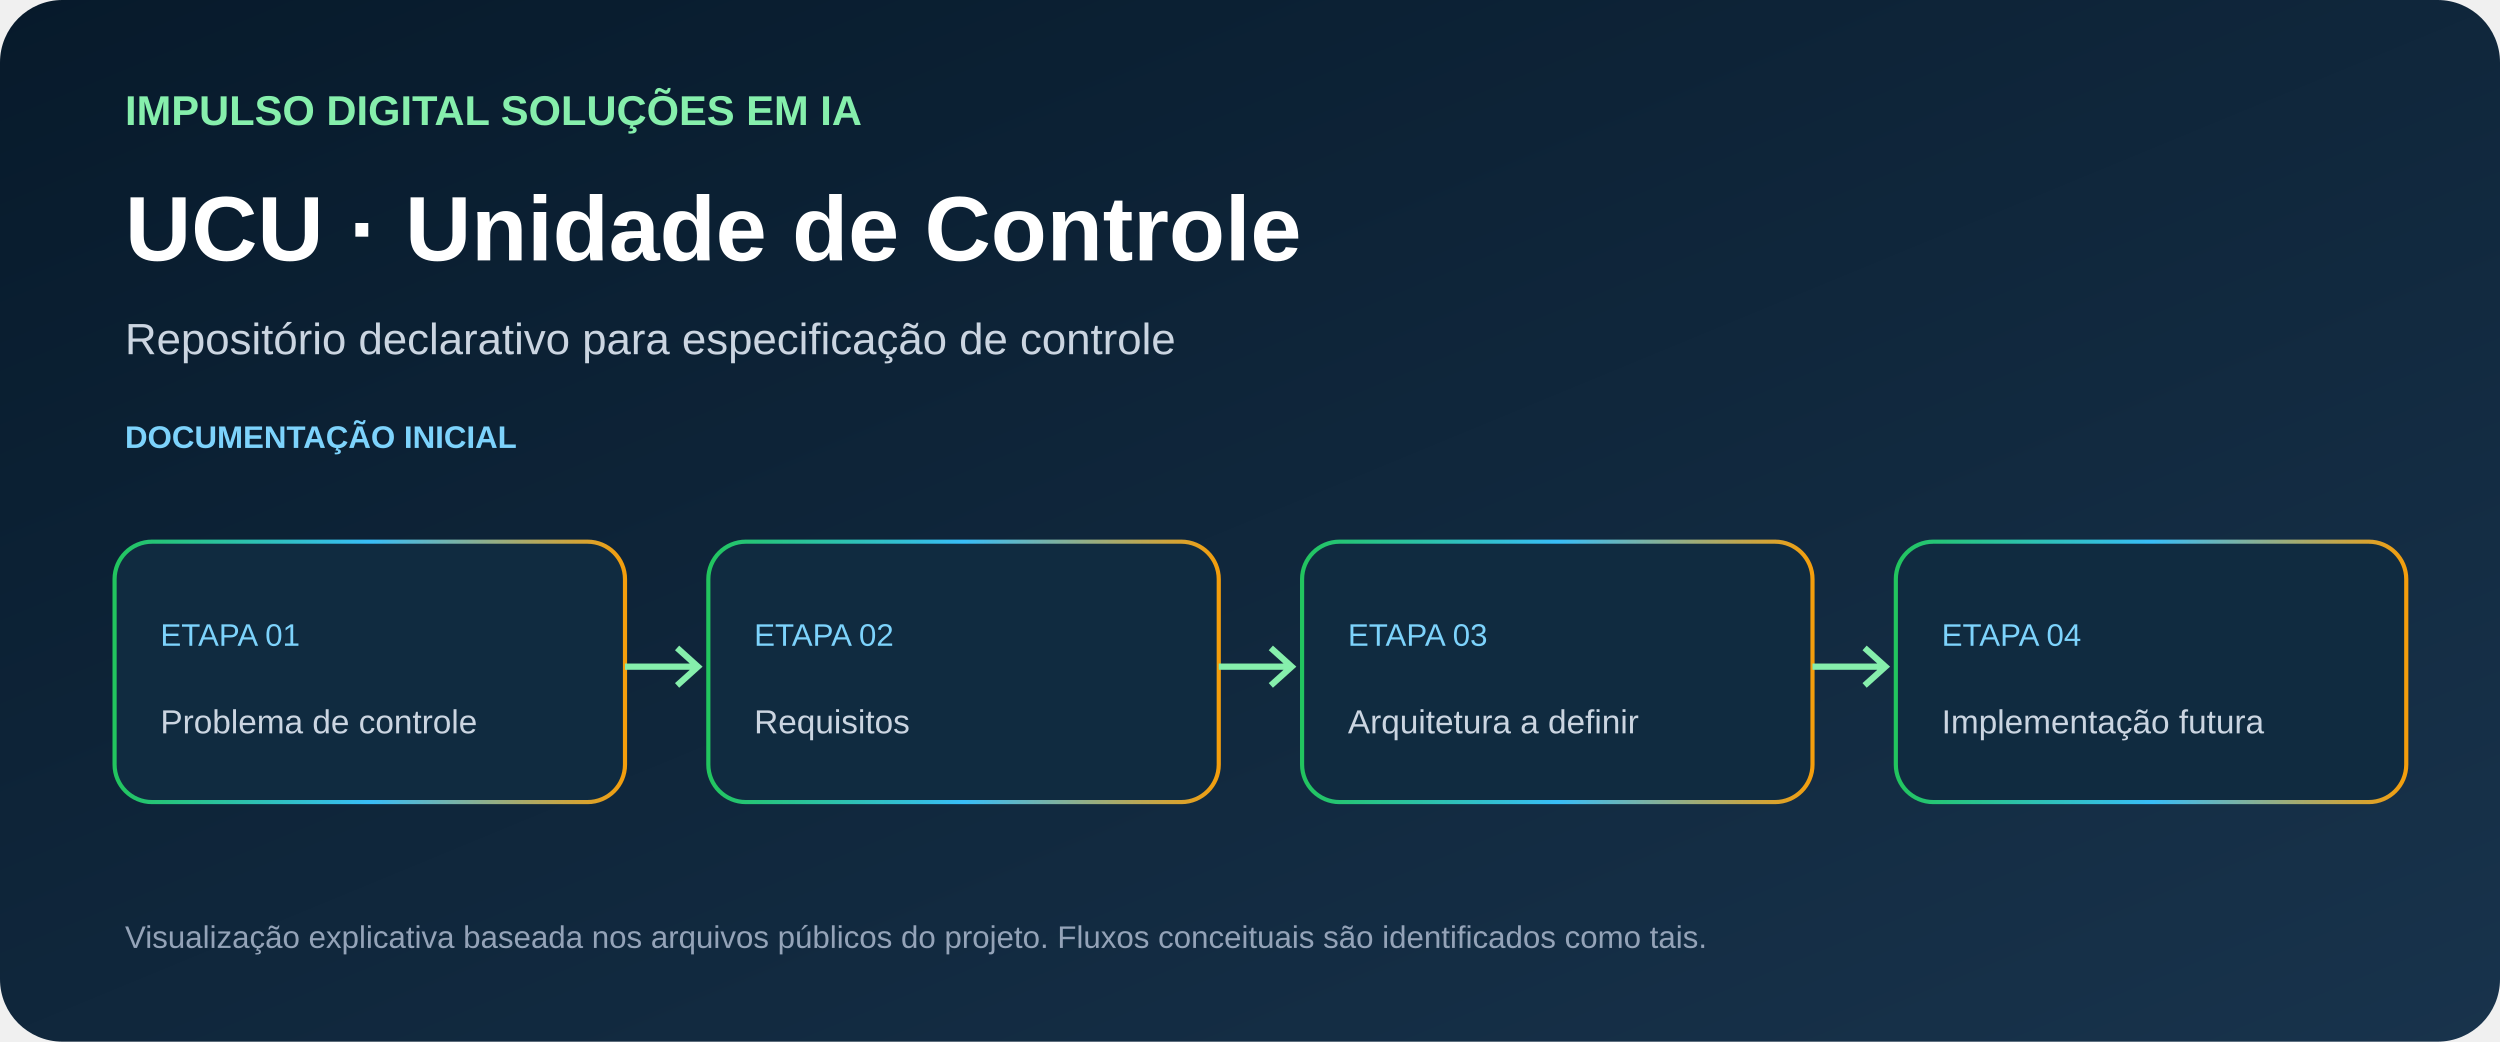
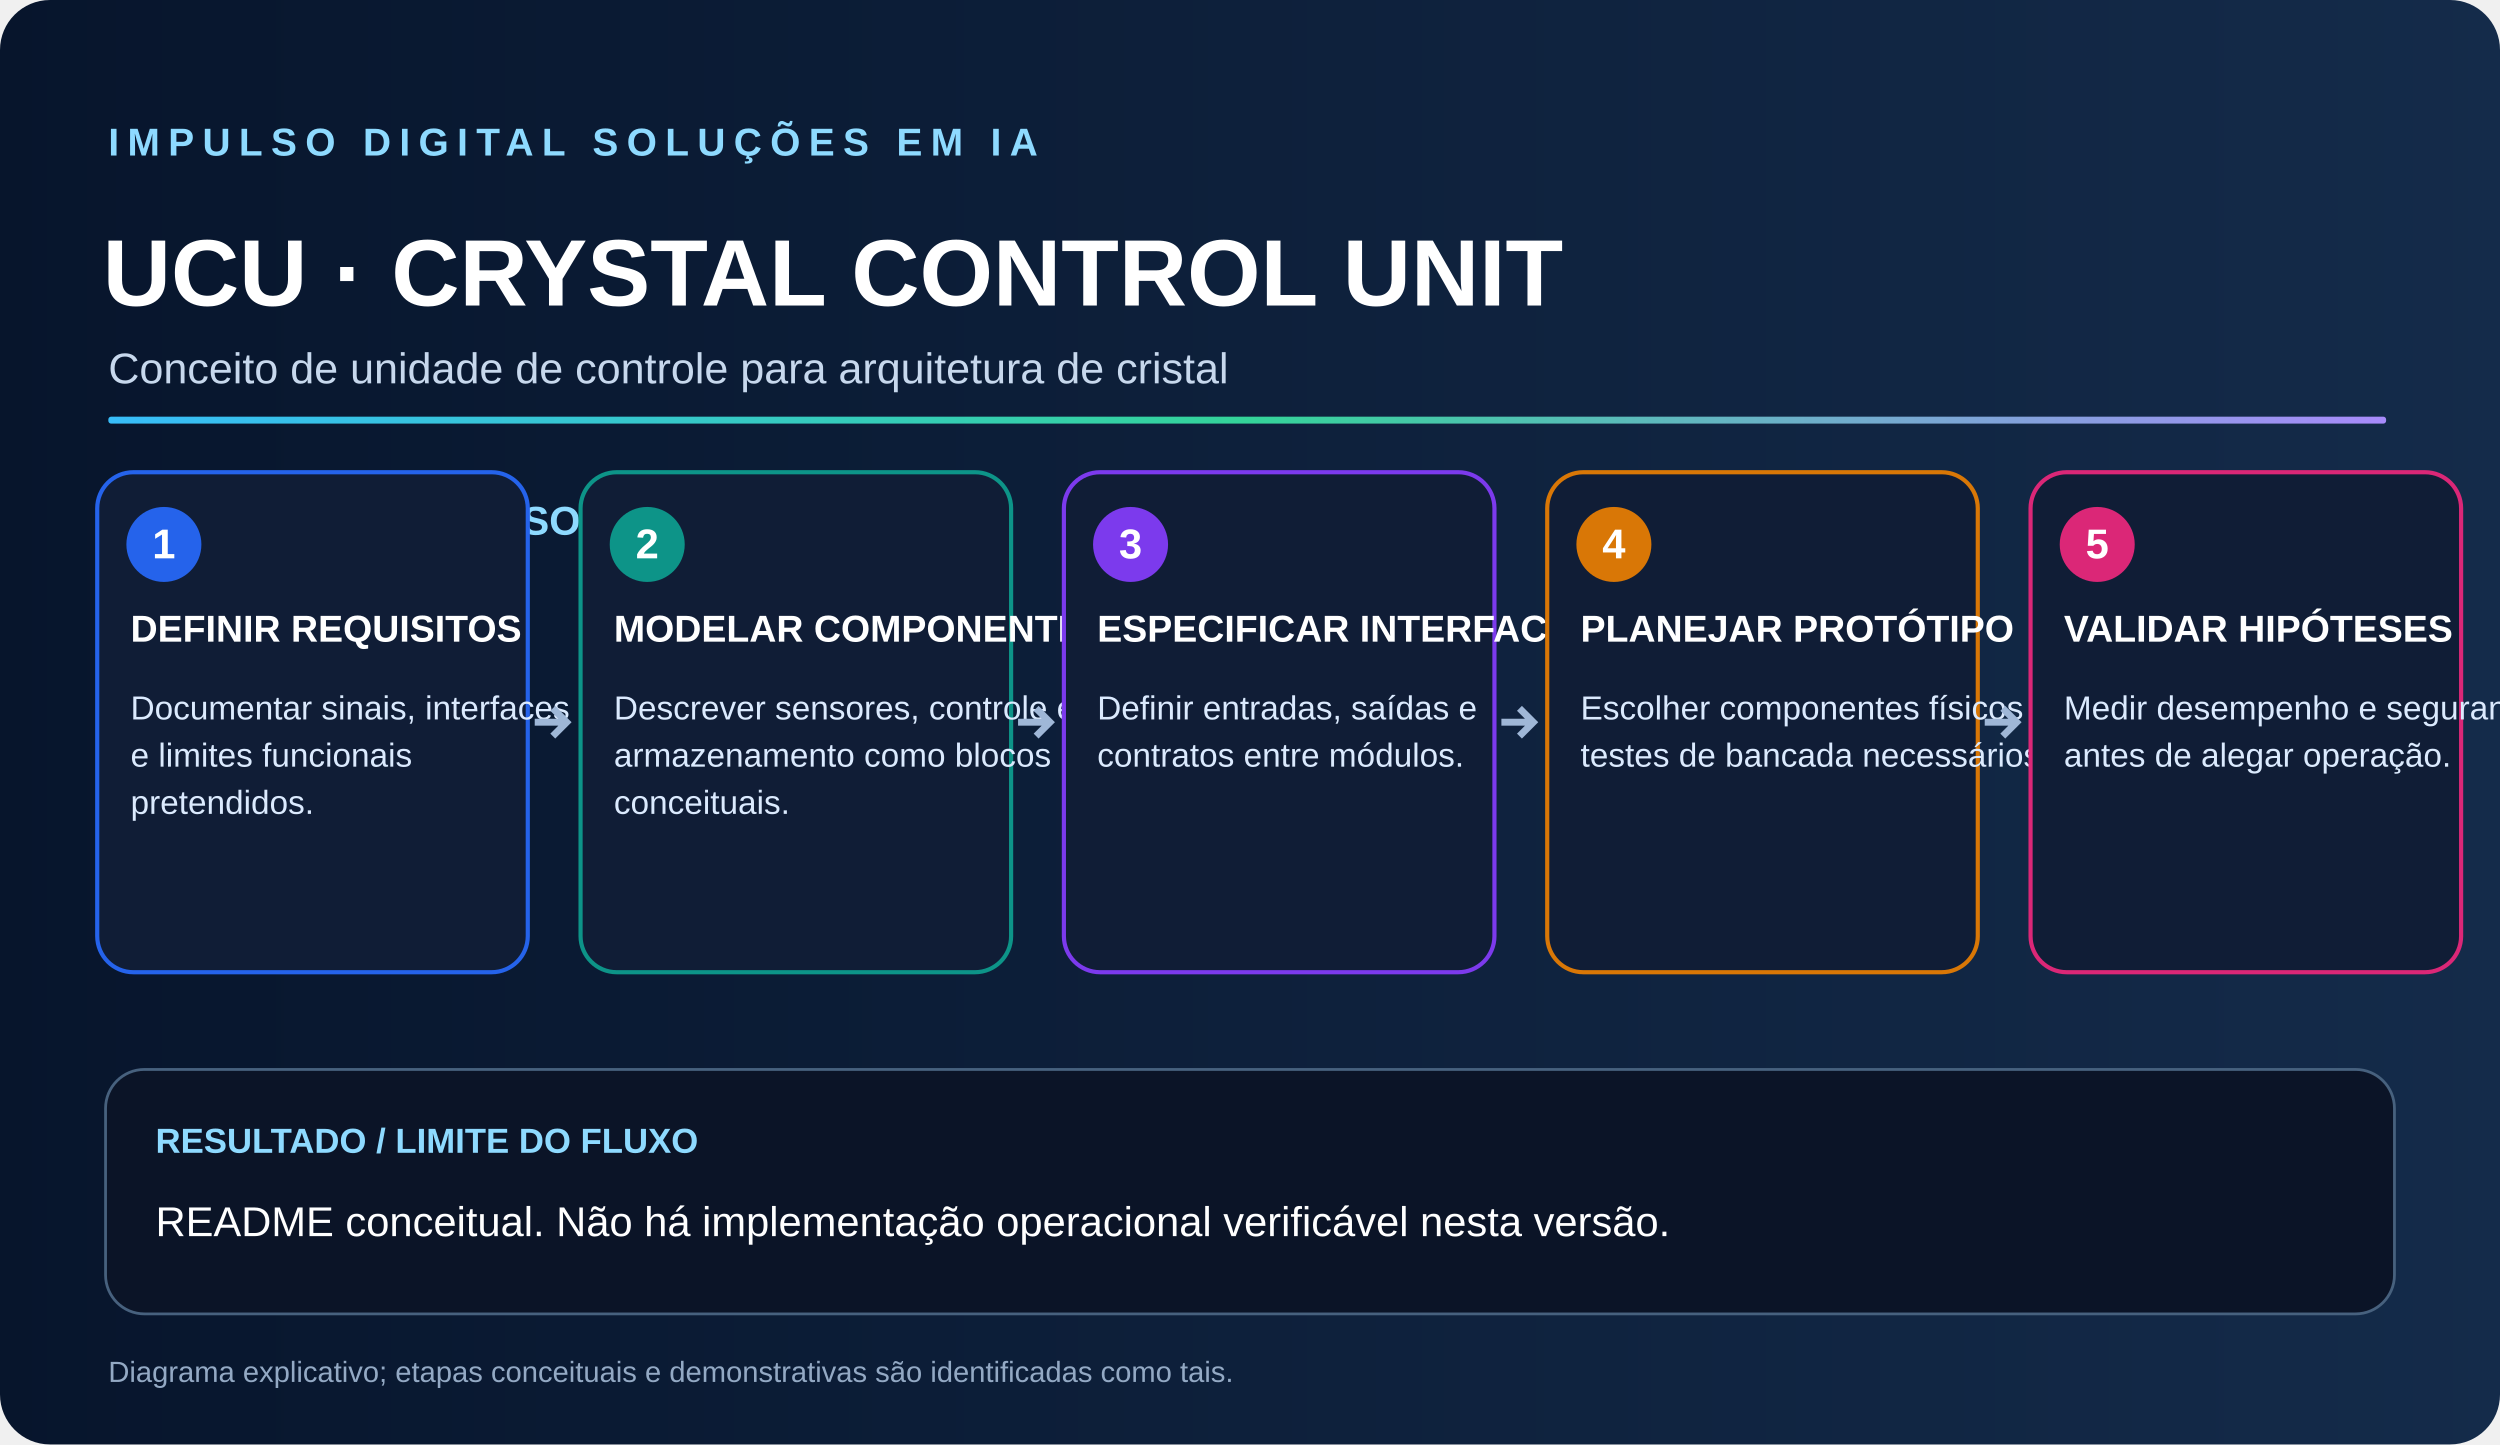
- <svg xmlns="http://www.w3.org/2000/svg" width="1200" height="500" viewBox="0 0 1200 500">
+ <svg xmlns="http://www.w3.org/2000/svg" width="1800" height="1040" viewBox="0 0 1800 1040" role="img">
  <defs>
-     <linearGradient id="b" x2="1" y2="1">
-       <stop stop-color="#071a2b" />
-       <stop offset="1" stop-color="#18334c" />
+     <linearGradient id="bg">
+       <stop stop-color="#07152c" />
+       <stop offset="1" stop-color="#142b4a" />
    </linearGradient>
-     <linearGradient id="g">
-       <stop stop-color="#22c55e" />
-       <stop offset=".5" stop-color="#38bdf8" />
-       <stop offset="1" stop-color="#f59e0b" />
+     <linearGradient id="line">
+       <stop stop-color="#38bdf8" />
+       <stop offset=".5" stop-color="#34d399" />
+       <stop offset="1" stop-color="#a78bfa" />
    </linearGradient>
  </defs>
-   <rect width="1200" height="500" rx="30" fill="url(#b)" />
-   <text x="60" y="60" fill="#86efac" font-family="Arial" font-size="20" font-weight="bold">IMPULSO DIGITAL SOLUÇÕES EM IA</text>
-   <text x="60" y="125" fill="white" font-family="Arial" font-size="44" font-weight="bold">UCU · Unidade de Controle</text>
-   <text x="60" y="170" fill="#cbd5e1" font-family="Arial" font-size="21">Repositório declarativo para especificação de controle</text>
-   <text x="60" y="215" fill="#7dd3fc" font-family="Arial" font-size="15" font-weight="bold">DOCUMENTAÇÃO INICIAL</text>
-   <rect x="55" y="260" width="245" height="125" rx="18" fill="#102b40" stroke="url(#g)" stroke-width="2" />
-   <text x="77" y="310" fill="#7dd3fc" font-family="Arial" font-size="15">ETAPA 01</text>
-   <text x="77" y="352" fill="#cbd5e1" font-family="Arial,sans-serif" font-size="16">Problema de controle</text>
-   <path d="M300 320h35m-10 -9 10 9-10 9" stroke="#86efac" stroke-width="3" fill="none" />
-   <rect x="340" y="260" width="245" height="125" rx="18" fill="#102b40" stroke="url(#g)" stroke-width="2" />
-   <text x="362" y="310" fill="#7dd3fc" font-family="Arial" font-size="15">ETAPA 02</text>
-   <text x="362" y="352" fill="#cbd5e1" font-family="Arial,sans-serif" font-size="16">Requisitos</text>
-   <path d="M585 320h35m-10 -9 10 9-10 9" stroke="#86efac" stroke-width="3" fill="none" />
-   <rect x="625" y="260" width="245" height="125" rx="18" fill="#102b40" stroke="url(#g)" stroke-width="2" />
-   <text x="647" y="310" fill="#7dd3fc" font-family="Arial" font-size="15">ETAPA 03</text>
-   <text x="647" y="352" fill="#cbd5e1" font-family="Arial,sans-serif" font-size="16">Arquitetura a definir</text>
-   <path d="M870 320h35m-10 -9 10 9-10 9" stroke="#86efac" stroke-width="3" fill="none" />
-   <rect x="910" y="260" width="245" height="125" rx="18" fill="#102b40" stroke="url(#g)" stroke-width="2" />
-   <text x="932" y="310" fill="#7dd3fc" font-family="Arial" font-size="15">ETAPA 04</text>
-   <text x="932" y="352" fill="#cbd5e1" font-family="Arial,sans-serif" font-size="16">Implementação futura</text>
-   <text x="60" y="455" fill="#94a3b8" font-family="Arial" font-size="15">Visualização explicativa baseada nos arquivos públicos do projeto. Fluxos conceituais são identificados como tais.</text>
+   <rect width="1800" height="1040" rx="36" fill="url(#bg)" />
+   <text x="78" y="112" font-family="Arial" font-size="28" font-weight="800" letter-spacing="6" fill="#8edaff">IMPULSO DIGITAL SOLUÇÕES EM IA</text>
+   <text x="74" y="220" font-family="Arial" font-size="68" font-weight="900" fill="#fff">UCU · CRYSTAL CONTROL UNIT</text>
+   <text x="78" y="276" font-family="Arial" font-size="31" fill="#c7d8ed">Conceito de unidade de controle para arquitetura de cristal</text>
+   <rect x="78" y="300" width="1640" height="5" rx="2" fill="url(#line)" />
+   <text x="78" y="385" font-family="Arial" font-size="29" font-weight="800" fill="#8edaff">FLUXO PASSO A PASSO</text>
+   <rect x="70" y="340" width="310" height="360" rx="26" fill="#101d36" stroke="#2563eb" stroke-width="3" />
+   <circle cx="118" cy="392" r="27" fill="#2563eb" />
+   <text x="118" y="402" text-anchor="middle" font-family="Arial" font-size="30" font-weight="800" fill="#fff">1</text>
+   <text x="94" y="462" font-family="Arial" font-size="27" font-weight="800" fill="#fff">DEFINIR REQUISITOS</text>
+   <text x="94" y="518" font-family="Arial" font-size="24" fill="#dbeafe">
+     <tspan x="94" dy="0">Documentar sinais, interfaces</tspan>
+     <tspan x="94" dy="34">e limites funcionais</tspan>
+     <tspan x="94" dy="34">pretendidos.</tspan>
+   </text>
+   <path d="M385 520h22m-9 -10l10 10 -10 10" fill="none" stroke="#9fb7d7" stroke-width="5" />
+   <rect x="418" y="340" width="310" height="360" rx="26" fill="#101d36" stroke="#0d9488" stroke-width="3" />
+   <circle cx="466" cy="392" r="27" fill="#0d9488" />
+   <text x="466" y="402" text-anchor="middle" font-family="Arial" font-size="30" font-weight="800" fill="#fff">2</text>
+   <text x="442" y="462" font-family="Arial" font-size="27" font-weight="800" fill="#fff">MODELAR COMPONENTES</text>
+   <text x="442" y="518" font-family="Arial" font-size="24" fill="#dbeafe">
+     <tspan x="442" dy="0">Descrever sensores, controle e</tspan>
+     <tspan x="442" dy="34">armazenamento como blocos</tspan>
+     <tspan x="442" dy="34">conceituais.</tspan>
+   </text>
+   <path d="M733 520h22m-9 -10l10 10 -10 10" fill="none" stroke="#9fb7d7" stroke-width="5" />
+   <rect x="766" y="340" width="310" height="360" rx="26" fill="#101d36" stroke="#7c3aed" stroke-width="3" />
+   <circle cx="814" cy="392" r="27" fill="#7c3aed" />
+   <text x="814" y="402" text-anchor="middle" font-family="Arial" font-size="30" font-weight="800" fill="#fff">3</text>
+   <text x="790" y="462" font-family="Arial" font-size="27" font-weight="800" fill="#fff">ESPECIFICAR INTERFACES</text>
+   <text x="790" y="518" font-family="Arial" font-size="24" fill="#dbeafe">
+     <tspan x="790" dy="0">Definir entradas, saídas e</tspan>
+     <tspan x="790" dy="34">contratos entre módulos.</tspan>
+   </text>
+   <path d="M1081 520h22m-9 -10l10 10 -10 10" fill="none" stroke="#9fb7d7" stroke-width="5" />
+   <rect x="1114" y="340" width="310" height="360" rx="26" fill="#101d36" stroke="#d97706" stroke-width="3" />
+   <circle cx="1162" cy="392" r="27" fill="#d97706" />
+   <text x="1162" y="402" text-anchor="middle" font-family="Arial" font-size="30" font-weight="800" fill="#fff">4</text>
+   <text x="1138" y="462" font-family="Arial" font-size="27" font-weight="800" fill="#fff">PLANEJAR PROTÓTIPO</text>
+   <text x="1138" y="518" font-family="Arial" font-size="24" fill="#dbeafe">
+     <tspan x="1138" dy="0">Escolher componentes físicos e</tspan>
+     <tspan x="1138" dy="34">testes de bancada necessários.</tspan>
+   </text>
+   <path d="M1429 520h22m-9 -10l10 10 -10 10" fill="none" stroke="#9fb7d7" stroke-width="5" />
+   <rect x="1462" y="340" width="310" height="360" rx="26" fill="#101d36" stroke="#db2777" stroke-width="3" />
+   <circle cx="1510" cy="392" r="27" fill="#db2777" />
+   <text x="1510" y="402" text-anchor="middle" font-family="Arial" font-size="30" font-weight="800" fill="#fff">5</text>
+   <text x="1486" y="462" font-family="Arial" font-size="27" font-weight="800" fill="#fff">VALIDAR HIPÓTESES</text>
+   <text x="1486" y="518" font-family="Arial" font-size="24" fill="#dbeafe">
+     <tspan x="1486" dy="0">Medir desempenho e segurança</tspan>
+     <tspan x="1486" dy="34">antes de alegar operação.</tspan>
+   </text>
+   <rect x="76" y="770" width="1648" height="176" rx="28" fill="#0b1427" stroke="#47617e" stroke-width="2" />
+   <text x="112" y="830" font-family="Arial" font-size="25" font-weight="800" fill="#8edaff">RESULTADO / LIMITE DO FLUXO</text>
+   <text x="112" y="890" font-family="Arial" font-size="30" fill="#fff">README conceitual. Não há implementação operacional verificável nesta versão.</text>
+   <text x="78" y="995" font-family="Arial" font-size="21" fill="#93a9c4">Diagrama explicativo; etapas conceituais e demonstrativas são identificadas como tais.</text>
</svg>
